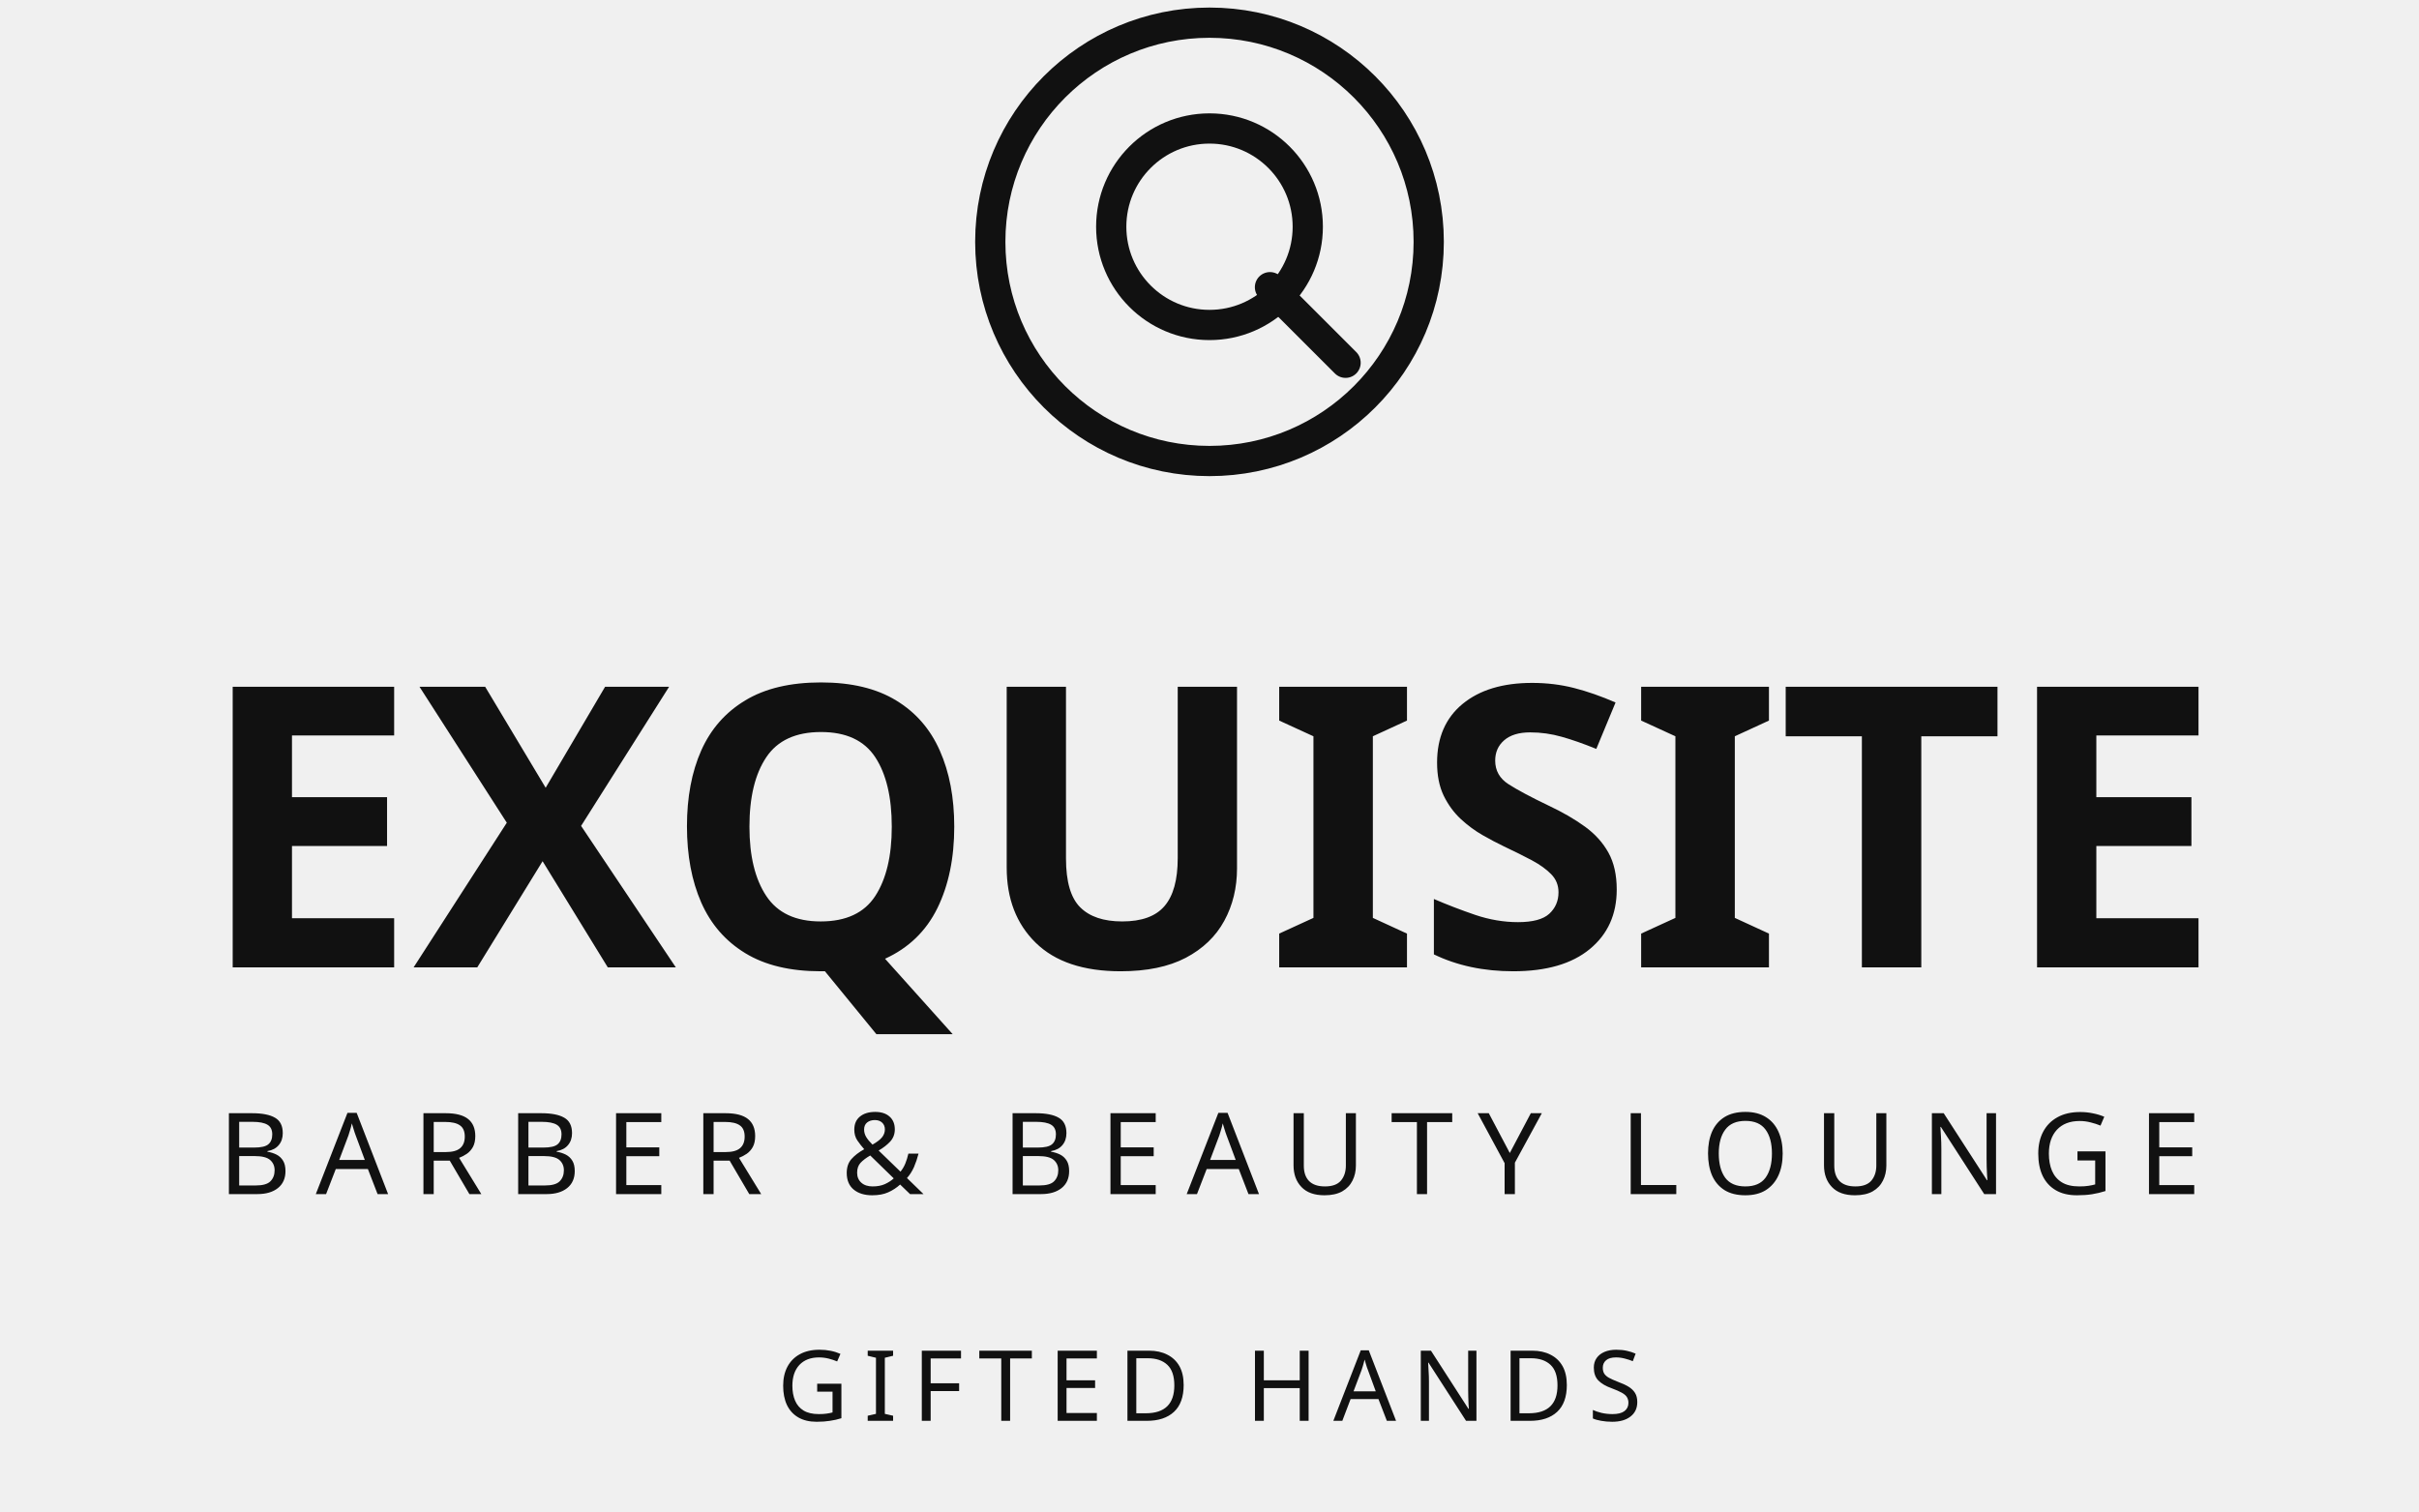
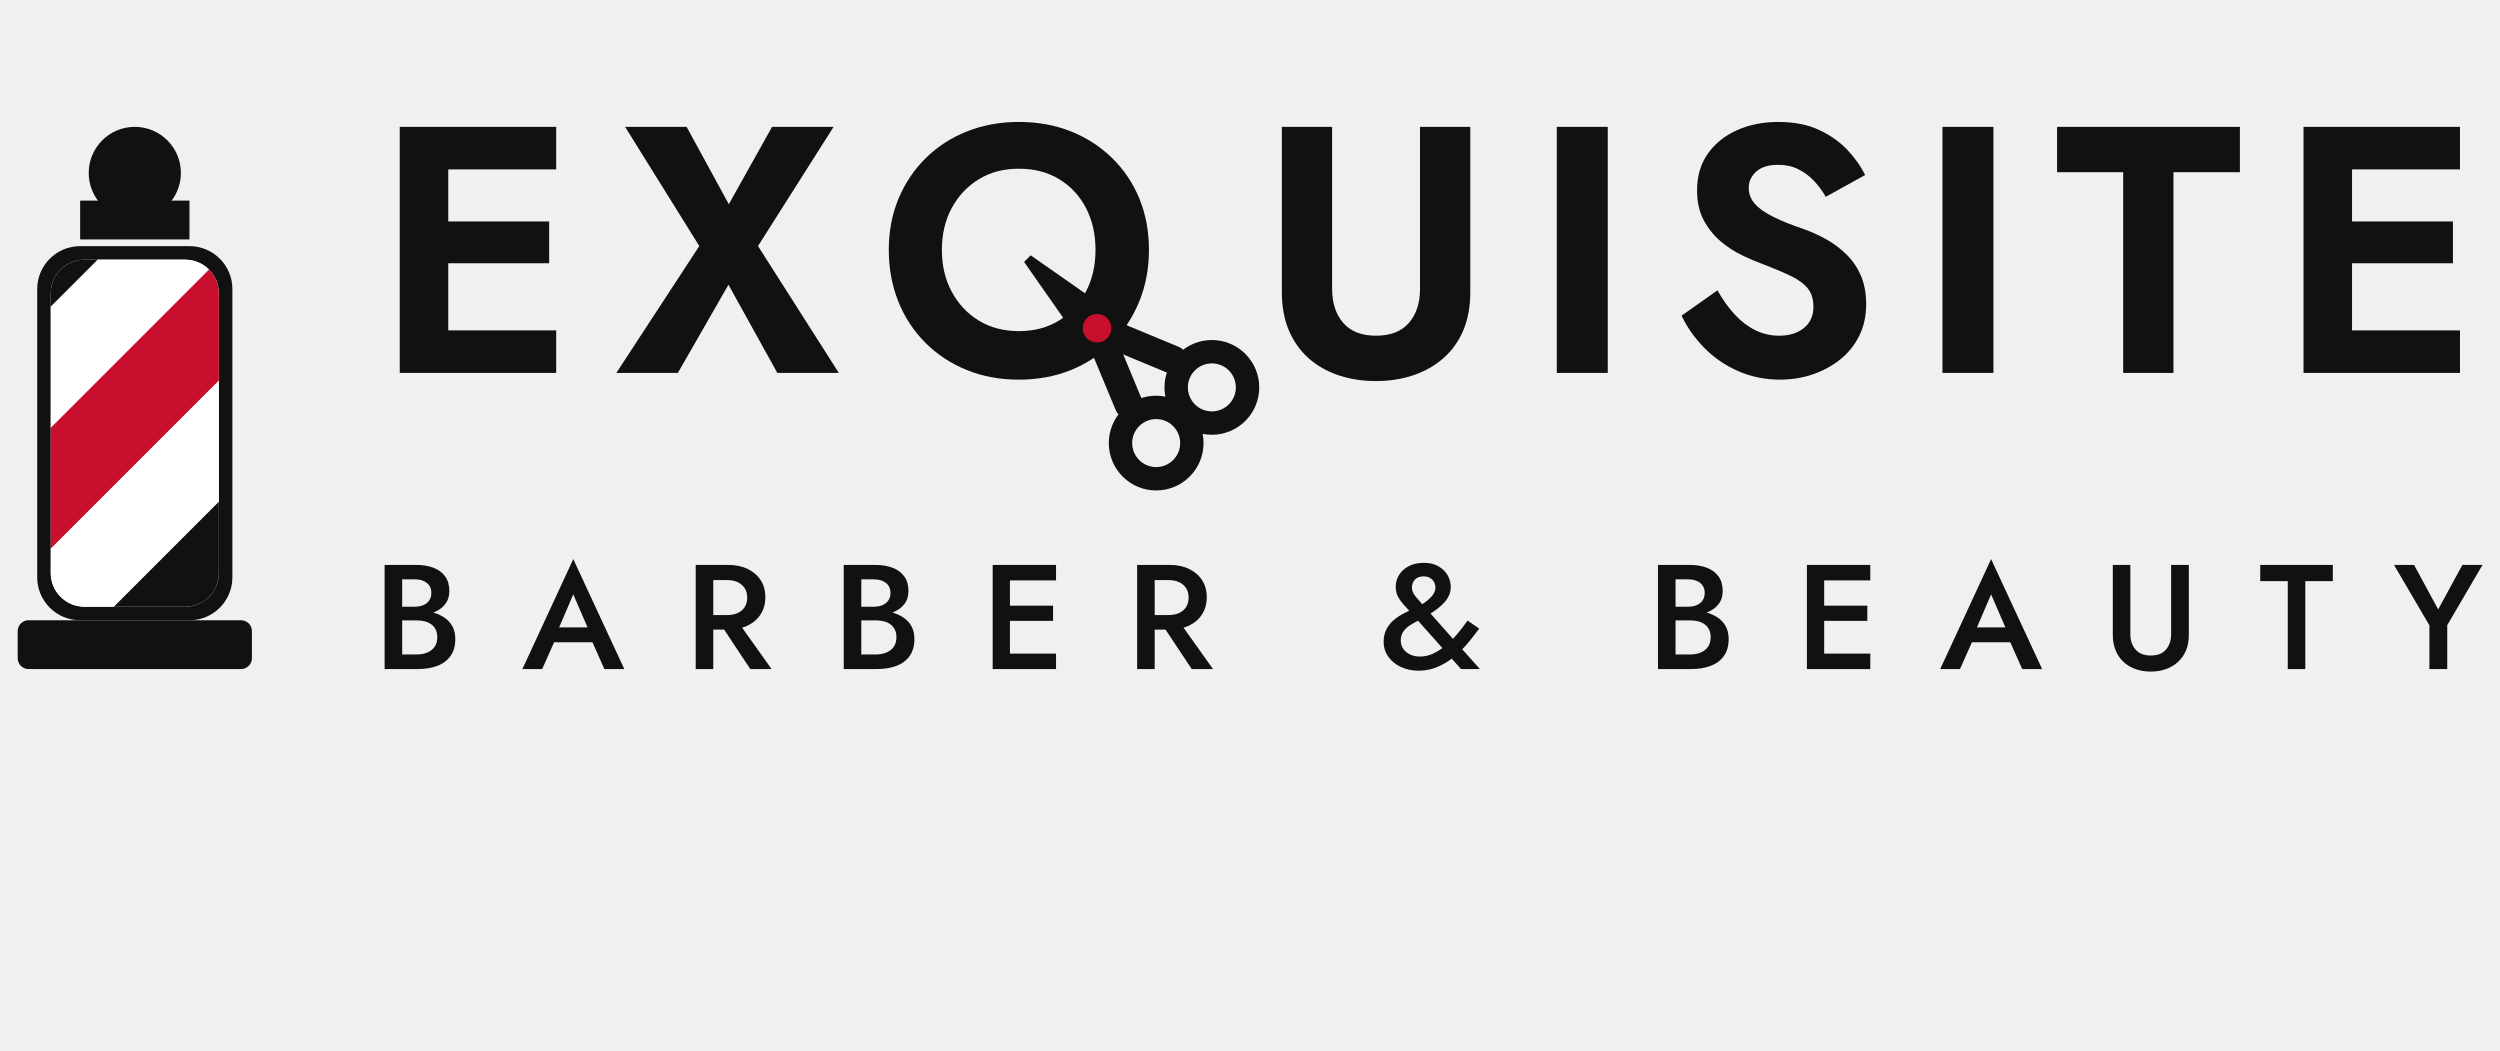
- <svg xmlns="http://www.w3.org/2000/svg" viewBox="0 0 320 200" role="img" aria-label="Exquisite Barber and Beauty Lounge">
-   <g transform="translate(128 0)">
-     <circle cx="32" cy="32" r="29" fill="none" stroke="#111111" stroke-width="4" />
-     <circle cx="32" cy="30" r="13" fill="none" stroke="#111111" stroke-width="4" />
-     <path d="M40 38 L50 48" stroke="#111111" stroke-width="4" stroke-linecap="round" />
+ <svg xmlns="http://www.w3.org/2000/svg" viewBox="-12.7 -127.3 853.3 358.5">
+   <g transform="translate(33.31,-84.00) scale(1)">
+     <circle cx="0" cy="15.73" r="15.73" fill="#111111" />
+     <rect x="-18.654" y="25.169" width="37.309" height="13.253" fill="#111111" />
+     <rect x="-33.312" y="40.714" width="66.623" height="127.694" rx="14.657" fill="#111111" />
+     <rect x="-39.974" y="168.408" width="79.948" height="16.656" rx="3.701" fill="#111111" />
+     <defs>
+       <clipPath id="pcstblack">
+         <rect x="-28.685" y="45.341" width="57.37" height="118.441" rx="11.474" />
+       </clipPath>
+     </defs>
+     <rect x="-28.685" y="45.341" width="57.37" height="118.441" rx="11.474" fill="#FFFFFF" />
+     <g clip-path="url(#pcstblack)">
+       <polygon points="-28.685,20.098 28.685,-37.272 28.685,4.034 -28.685,61.404" fill="#111111" />
+       <polygon points="-28.685,61.404 28.685,4.034 28.685,45.341 -28.685,102.71" fill="#FFFFFF" />
+       <polygon points="-28.685,102.71 28.685,45.341 28.685,86.647 -28.685,144.017" fill="#C8102E" />
+       <polygon points="-28.685,144.017 28.685,86.647 28.685,127.953 -28.685,185.323" fill="#FFFFFF" />
+       <polygon points="-28.685,185.323 28.685,127.953 28.685,169.259 -28.685,226.629" fill="#111111" />
+       <polygon points="-28.685,226.629 28.685,169.259 28.685,210.566 -28.685,267.936" fill="#FFFFFF" />
+       <polygon points="-28.685,267.936 28.685,210.566 28.685,251.872 -28.685,309.242" fill="#C8102E" />
+     </g>
  </g>
-   <text x="160" y="128" text-anchor="middle" font-family="Jost, system-ui, sans-serif" font-size="52" font-weight="700" letter-spacing="-0.5" fill="#111111">EXQUISITE</text>
-   <text x="160" y="158" text-anchor="middle" font-family="Jost, system-ui, sans-serif" font-size="15" font-weight="500" letter-spacing="3.2" fill="#111111">BARBER &amp; BEAUTY LOUNGE</text>
-   <text x="160" y="188" text-anchor="middle" font-family="Jost, system-ui, sans-serif" font-size="13" font-weight="500" letter-spacing="2" fill="#111111">GIFTED HANDS</text>
+   <g transform="translate(114.62,0.00) scale(1)">
+     <path transform="translate(0.00,0.00) scale(0.12,-0.12)" fill="#111111" d="M76.0 700V0H521.0V121H214.0V312H501.0V431H214.0V579H521.0V700ZM1135.0 700 1012.0 480 892.0 700H717.0L928.0 361L692.0 0H867.0L1011.0 251L1150.0 0H1325.0L1095.0 361L1310.0 700Z" />
+     <g transform="translate(171.72,0.00) scale(1)">
+       <path transform="translate(0.00,0.00) scale(0.12,-0.12)" fill="#111111" d="M187.0 350Q187.0 417 215.0 469.0Q243.0 521 292.0 551.0Q341.0 581 406.0 581Q472.0 581 521.0 551.0Q570.0 521 597.0 469.0Q624.0 417 624.0 350Q624.0 283 596.5 231.0Q569.0 179 520.0 149.0Q471.0 119 406.0 119Q341.0 119 292.0 149.0Q243.0 179 215.0 231.0Q187.0 283 187.0 350ZM36.0 350Q36.0 271 63.0 203.5Q90.0 136 140.0 86.0Q190.0 36 257.5 8.5Q325.0 -19 406.0 -19Q487.0 -19 554.5 8.5Q622.0 36 671.5 86.0Q721.0 136 748.5 203.5Q776.0 271 776.0 350Q776.0 430 748.5 496.5Q721.0 563 670.5 612.0Q620.0 661 553.0 687.5Q486.0 714 406.0 714Q327.0 714 259.5 687.5Q192.0 661 142.0 612.0Q92.0 563 64.0 496.5Q36.0 430 36.0 350Z" />
+       <g transform="translate(75.39,-15.27) scale(1)">
+         <g transform="rotate(-45)">
+           <path d="M-7.98 2.52 L-1.596 -33.6 L1.596 -33.6 L7.98 2.52 Z" fill="#111111" />
+           <path d="M0 0 L-10.752 26.04" stroke="#111111" stroke-width="9.66" stroke-linecap="round" fill="none" />
+           <circle cx="-13.44" cy="42.0" r="12.18" fill="none" stroke="#111111" stroke-width="7.98" />
+           <path d="M0 0 L10.752 26.04" stroke="#111111" stroke-width="9.66" stroke-linecap="round" fill="none" />
+           <circle cx="13.44" cy="42.0" r="12.18" fill="none" stroke="#111111" stroke-width="7.98" />
+           <circle cx="0" cy="0" r="4.872" fill="#C8102E" />
+         </g>
+       </g>
+     </g>
+     <g transform="translate(301.68,0.00) scale(1)">
+       <path transform="translate(0.00,0.00) scale(0.12,-0.12)" fill="#111111" d="M71.0 700V230Q71.0 168 91.0 121.0Q111.0 74 147.0 42.0Q183.0 10 232.0 -6.5Q281.0 -23 339.0 -23Q396.0 -23 445.0 -6.5Q494.0 10 530.5 42.0Q567.0 74 587.0 121.0Q607.0 168 607.0 230V700H464.0V239Q464.0 179 432.5 142.5Q401.0 106 339.0 106Q277.0 106 245.5 142.5Q214.0 179 214.0 239V700ZM853.0 700V0H998.0V700ZM1310.0 235 1208.0 163Q1231.0 114 1272.0 72.0Q1313.0 30 1368.5 5.5Q1424.0 -19 1488.0 -19Q1536.0 -19 1579.5 -4.5Q1623.0 10 1658.0 37.5Q1693.0 65 1713.0 105.0Q1733.0 145 1733.0 196Q1733.0 241 1718.5 275.5Q1704.0 310 1678.5 335.5Q1653.0 361 1621.5 379.0Q1590.0 397 1556.0 409Q1503.0 427 1468.0 444.5Q1433.0 462 1416.0 481.5Q1399.0 501 1399.0 527Q1399.0 553 1420.0 572.5Q1441.0 592 1483.0 592Q1515.0 592 1540.0 579.5Q1565.0 567 1584.5 546.5Q1604.0 526 1618.0 501L1730.0 563Q1712.0 600 1679.5 634.5Q1647.0 669 1598.5 691.5Q1550.0 714 1483.0 714Q1418.0 714 1365.5 690.5Q1313.0 667 1282.5 623.5Q1252.0 580 1252.0 520Q1252.0 470 1271.0 434.5Q1290.0 399 1319.0 374.5Q1348.0 350 1380.5 334.5Q1413.0 319 1438.0 310Q1485.0 292 1517.5 276.5Q1550.0 261 1566.5 241.0Q1583.0 221 1583.0 188Q1583.0 150 1556.0 128.0Q1529.0 106 1486.0 106Q1449.0 106 1417.0 122.0Q1385.0 138 1358.5 167.0Q1332.0 196 1310.0 235ZM1950.0 700V0H2095.0V700ZM2276.0 571H2464.0V0H2607.0V571H2796.0V700H2276.0ZM2977.0 700V0H3422.0V121H3115.0V312H3402.0V431H3115.0V579H3422.0V700Z" />
+     </g>
+   </g>
+   <path transform="translate(114.62,101.06) scale(0.05078,-0.05078)" fill="#111111" d="M405.0 380Q405.0 380 406.0 380Q456.0 399 484.5 435.5Q513.0 472 513.0 524Q513.0 584 484.5 623.0Q456.0 662 406.0 681.0Q356.0 700 289.0 700H78.0V0H301.0Q376.0 0 432.5 21.5Q489.0 43 521.0 88.0Q553.0 133 553.0 202Q553.0 252 533.0 288.0Q513.0 324 478.0 347Q446.0 368 405.0 380ZM196.0 327H294.0Q324.0 327 349.0 320.5Q374.0 314 393.0 299.5Q412.0 285 422.0 264.0Q432.0 243 432.0 214Q432.0 175 414.0 149.5Q396.0 124 365.0 111.0Q334.0 98 294.0 98H196.0ZM196.0 419V603H281.0Q331.0 603 361.5 579.0Q392.0 555 392.0 511Q392.0 482 378.0 461.5Q364.0 441 339.0 430.0Q314.0 419 281.0 419ZM1475.0 180 1555.0 0H1689.0L1346.0 739L1004.0 0H1137.0L1217.0 180ZM1346.0 502 1442.0 280H1251.0ZM2169.0 700V0H2287.0V265H2360.0L2536.0 0H2679.0L2481.0 278Q2501.0 284 2518.0 292Q2574.0 319 2605.5 368.0Q2637.0 417 2637.0 483.0Q2637.0 549 2605.5 597.5Q2574.0 646 2518.0 673.0Q2462.0 700 2385.0 700ZM2287.0 363V598H2380.0Q2421.0 598 2451.0 584.0Q2481.0 570 2498.0 544.0Q2515.0 518 2515.0 480Q2515.0 443 2498.0 416.5Q2481.0 390 2451.0 376.5Q2421.0 363 2380.0 363ZM3491.0 380Q3491.0 380 3492.0 380Q3542.0 399 3570.5 435.5Q3599.0 472 3599.0 524Q3599.0 584 3570.5 623.0Q3542.0 662 3492.0 681.0Q3442.0 700 3375.0 700H3164.0V0H3387.0Q3462.0 0 3518.5 21.5Q3575.0 43 3607.0 88.0Q3639.0 133 3639.0 202Q3639.0 252 3619.0 288.0Q3599.0 324 3564.0 347Q3532.0 368 3491.0 380ZM3282.0 327H3380.0Q3410.0 327 3435.0 320.5Q3460.0 314 3479.0 299.5Q3498.0 285 3508.0 264.0Q3518.0 243 3518.0 214Q3518.0 175 3500.0 149.5Q3482.0 124 3451.0 111.0Q3420.0 98 3380.0 98H3282.0ZM3282.0 419V603H3367.0Q3417.0 603 3447.5 579.0Q3478.0 555 3478.0 511Q3478.0 482 3464.0 461.5Q3450.0 441 3425.0 430.0Q3400.0 419 3367.0 419ZM4165.0 700V0H4591.0V104H4281.0V324H4571.0V426H4281.0V596H4591.0V700ZM5136.0 700V0H5254.0V265H5327.0L5503.0 0H5646.0L5448.0 278Q5468.0 284 5485.0 292Q5541.0 319 5572.5 368.0Q5604.0 417 5604.0 483.0Q5604.0 549 5572.5 597.5Q5541.0 646 5485.0 673.0Q5429.0 700 5352.0 700ZM5254.0 363V598H5347.0Q5388.0 598 5418.0 584.0Q5448.0 570 5465.0 544.0Q5482.0 518 5482.0 480Q5482.0 443 5465.0 416.5Q5448.0 390 5418.0 376.5Q5388.0 363 5347.0 363ZM6965.0 392Q6939.0 380 6912.0 365Q6880.0 347 6853.5 322.5Q6827.0 298 6810.0 264.0Q6793.0 230 6793.0 185Q6793.0 125 6826.0 80.5Q6859.0 36 6912.0 12.5Q6965.0 -11 7026.0 -11Q7095.0 -11 7154.0 14Q7206.0 36 7251.0 70L7313.0 0H7440.0L7321.0 133Q7339.0 151 7356.0 171Q7398.0 221 7435.0 272L7357.0 326Q7324.0 278 7287.0 235Q7273.0 218 7259.0 203L7108.0 373Q7133.0 389 7154.0 405Q7183.0 427 7203.0 450.0Q7223.0 473 7233.5 498.0Q7244.0 523 7244.0 552Q7244.0 594 7223.0 630.5Q7202.0 667 7161.5 690.5Q7121.0 714 7063.0 714Q7006.0 714 6963.5 692.5Q6921.0 671 6897.5 634.0Q6874.0 597 6874.0 551Q6874.0 514 6891.5 483.0Q6909.0 452 6933.0 427Q6950.0 408 6965.0 392ZM7024.0 325 7188.0 141Q7158.0 119 7126.0 104Q7083.0 84 7037.0 84Q6999.0 84 6970.0 98.0Q6941.0 112 6924.5 136.5Q6908.0 161 6908.0 193Q6908.0 228 6925.5 252.5Q6943.0 277 6971.0 295Q6996.0 311 7024.0 325ZM7052.0 436Q7029.0 462 7010.0 485Q6983.0 515 6983.0 547Q6983.0 580 7003.5 601.5Q7024.0 623 7062.0 623Q7087.0 623 7104.5 612.5Q7122.0 602 7131.5 585.0Q7141.0 568 7141.0 546Q7141.0 515 7110.0 482Q7087.0 458 7052.0 436ZM8964.0 380Q8964.0 380 8965.0 380Q9015.0 399 9043.5 435.5Q9072.0 472 9072.0 524Q9072.0 584 9043.5 623.0Q9015.0 662 8965.0 681.0Q8915.0 700 8848.0 700H8637.0V0H8860.0Q8935.0 0 8991.5 21.5Q9048.0 43 9080.0 88.0Q9112.0 133 9112.0 202Q9112.0 252 9092.0 288.0Q9072.0 324 9037.0 347Q9005.0 368 8964.0 380ZM8755.0 327H8853.0Q8883.0 327 8908.0 320.5Q8933.0 314 8952.0 299.5Q8971.0 285 8981.0 264.0Q8991.0 243 8991.0 214Q8991.0 175 8973.0 149.5Q8955.0 124 8924.0 111.0Q8893.0 98 8853.0 98H8755.0ZM8755.0 419V603H8840.0Q8890.0 603 8920.5 579.0Q8951.0 555 8951.0 511Q8951.0 482 8937.0 461.5Q8923.0 441 8898.0 430.0Q8873.0 419 8840.0 419ZM9638.0 700V0H10064.0V104H9754.0V324H10044.0V426H9754.0V596H10064.0V700ZM11005.0 180 11085.0 0H11219.0L10876.0 739L10534.0 0H10667.0L10747.0 180ZM10876.0 502 10972.0 280H10781.0ZM11694.0 700V230Q11694.0 172 11712.5 126.5Q11731.0 81 11765.0 49.0Q11799.0 17 11846.0 0.0Q11893.0 -17 11949.0 -17Q12005.0 -17 12052.0 0.0Q12099.0 17 12133.5 49.0Q12168.0 81 12186.5 126.5Q12205.0 172 12205.0 230V700H12086.0V235Q12086.0 171 12051.5 131.0Q12017.0 91 11949.0 91Q11882.0 91 11847.0 131.0Q11812.0 171 11812.0 235V700ZM12685.0 591H12870.0V0H12988.0V591H13173.0V700H12685.0ZM14044.0 700 13881.0 401 13719.0 700H13584.0L13822.0 294V0H13942.0V295L14179.0 700Z" />
</svg>
